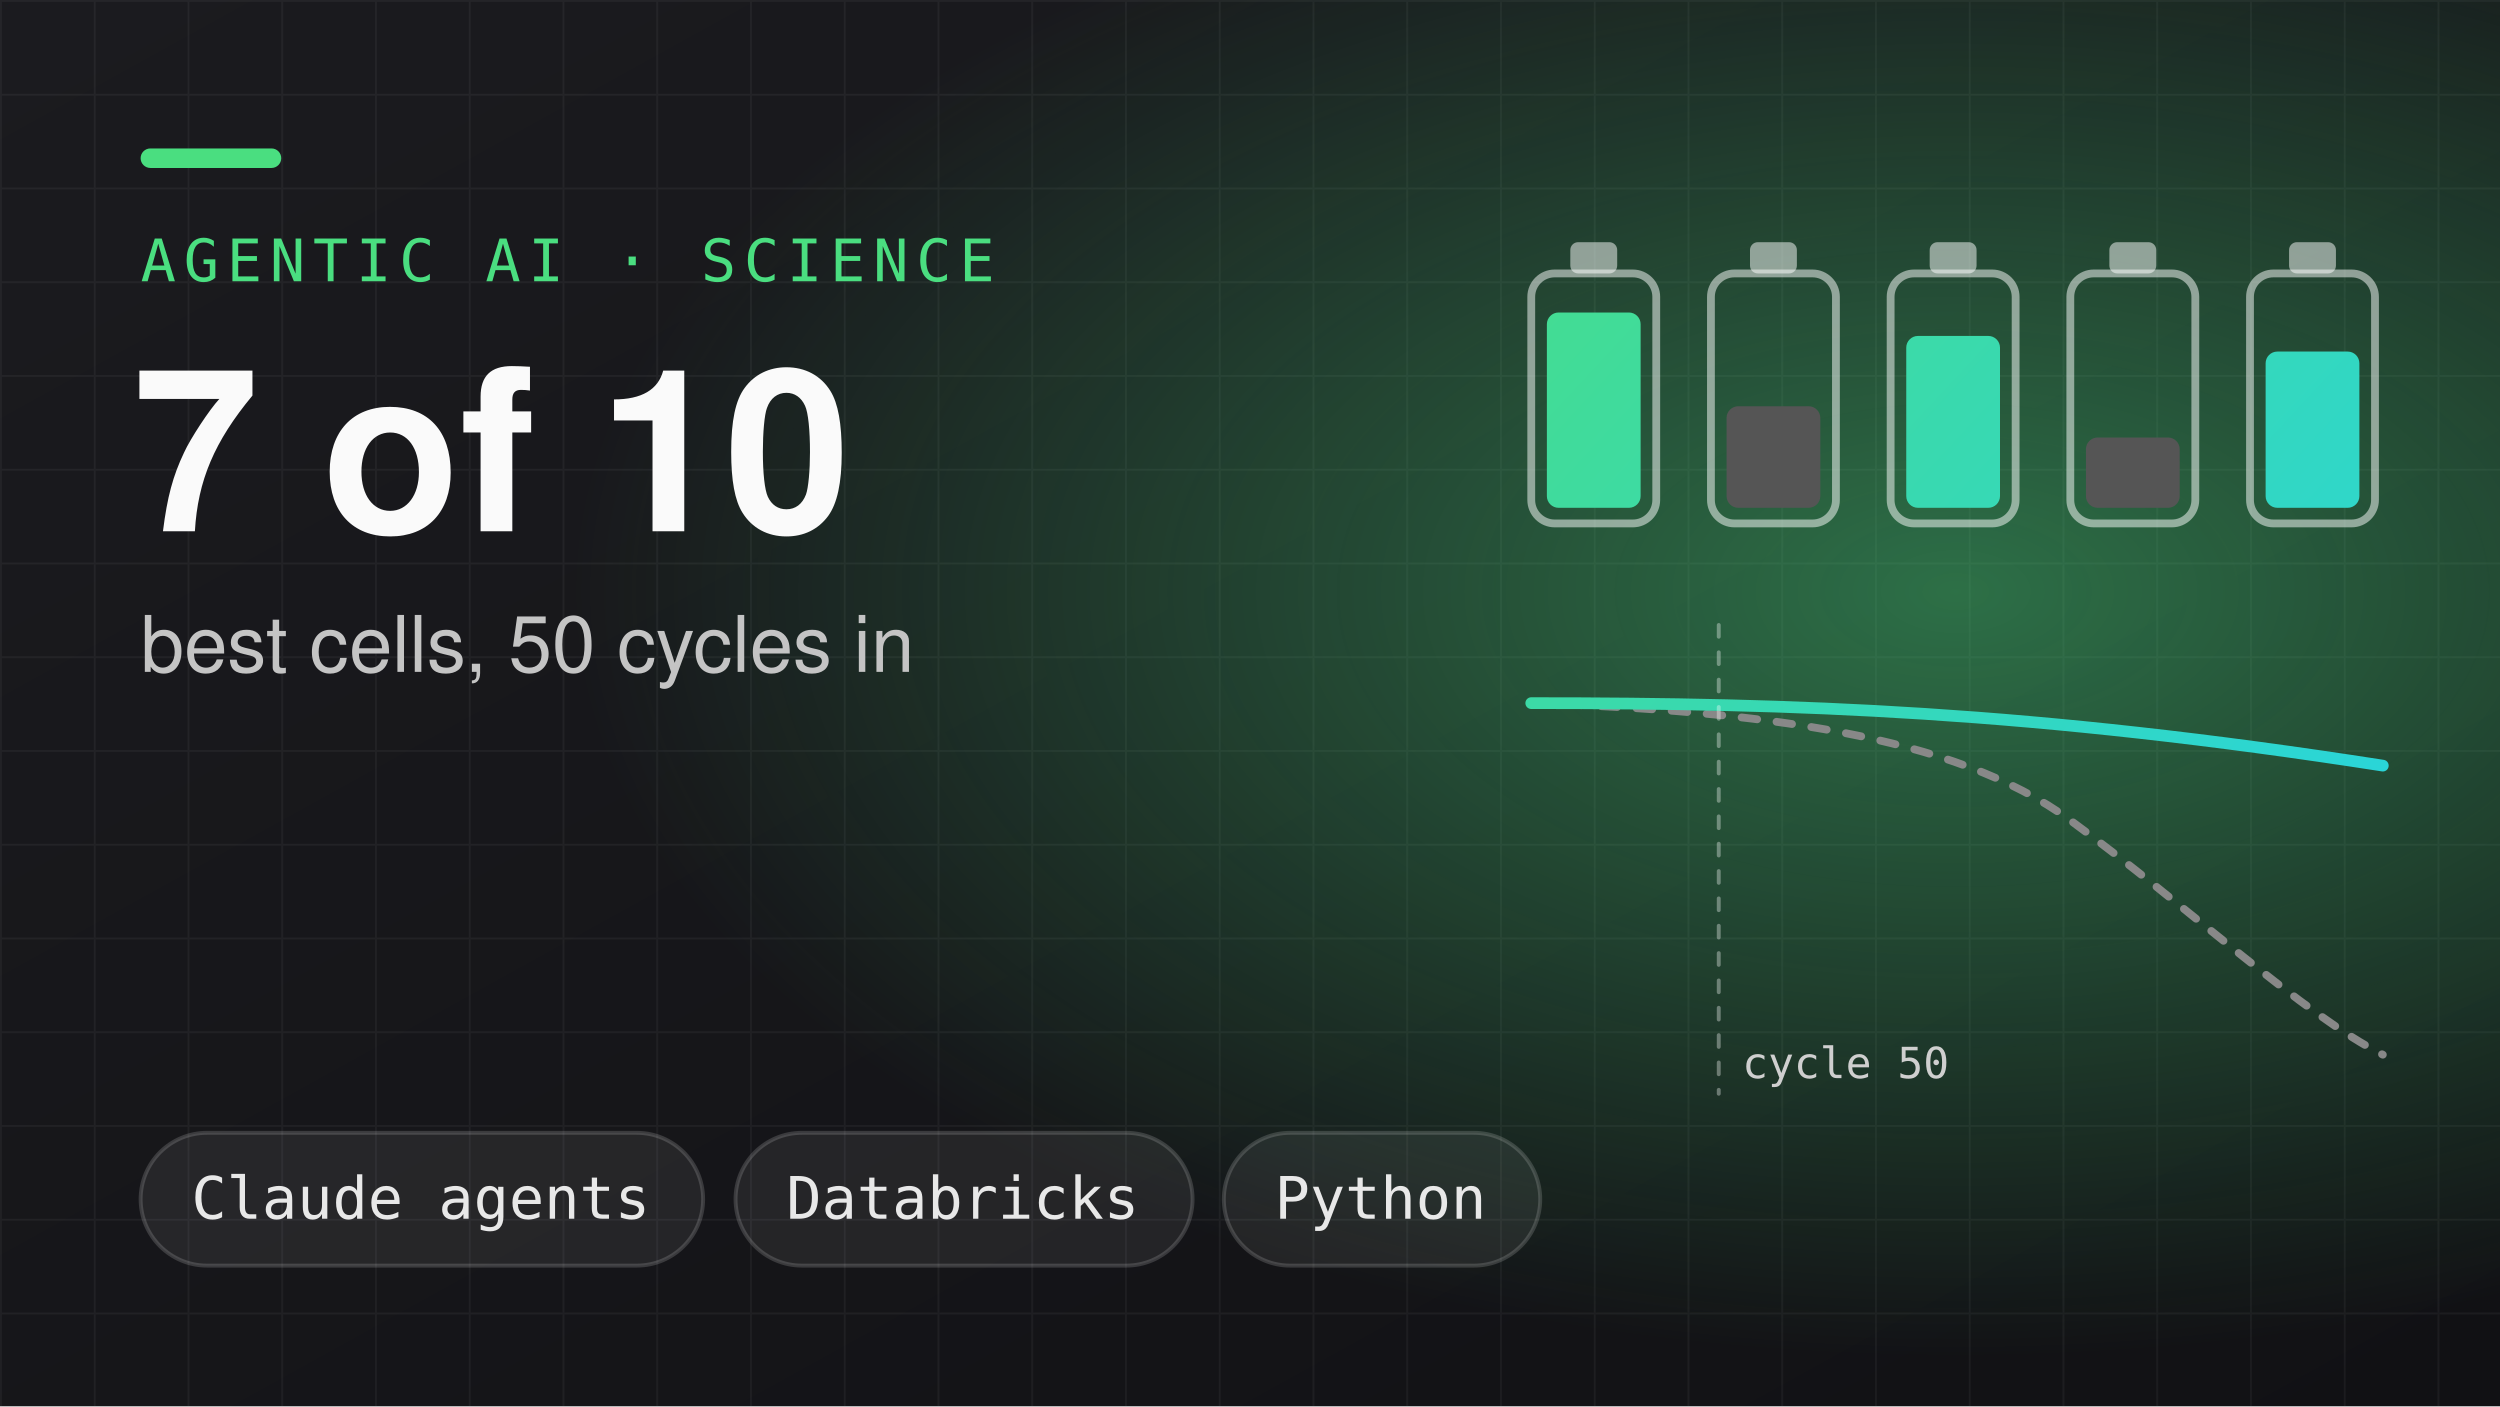
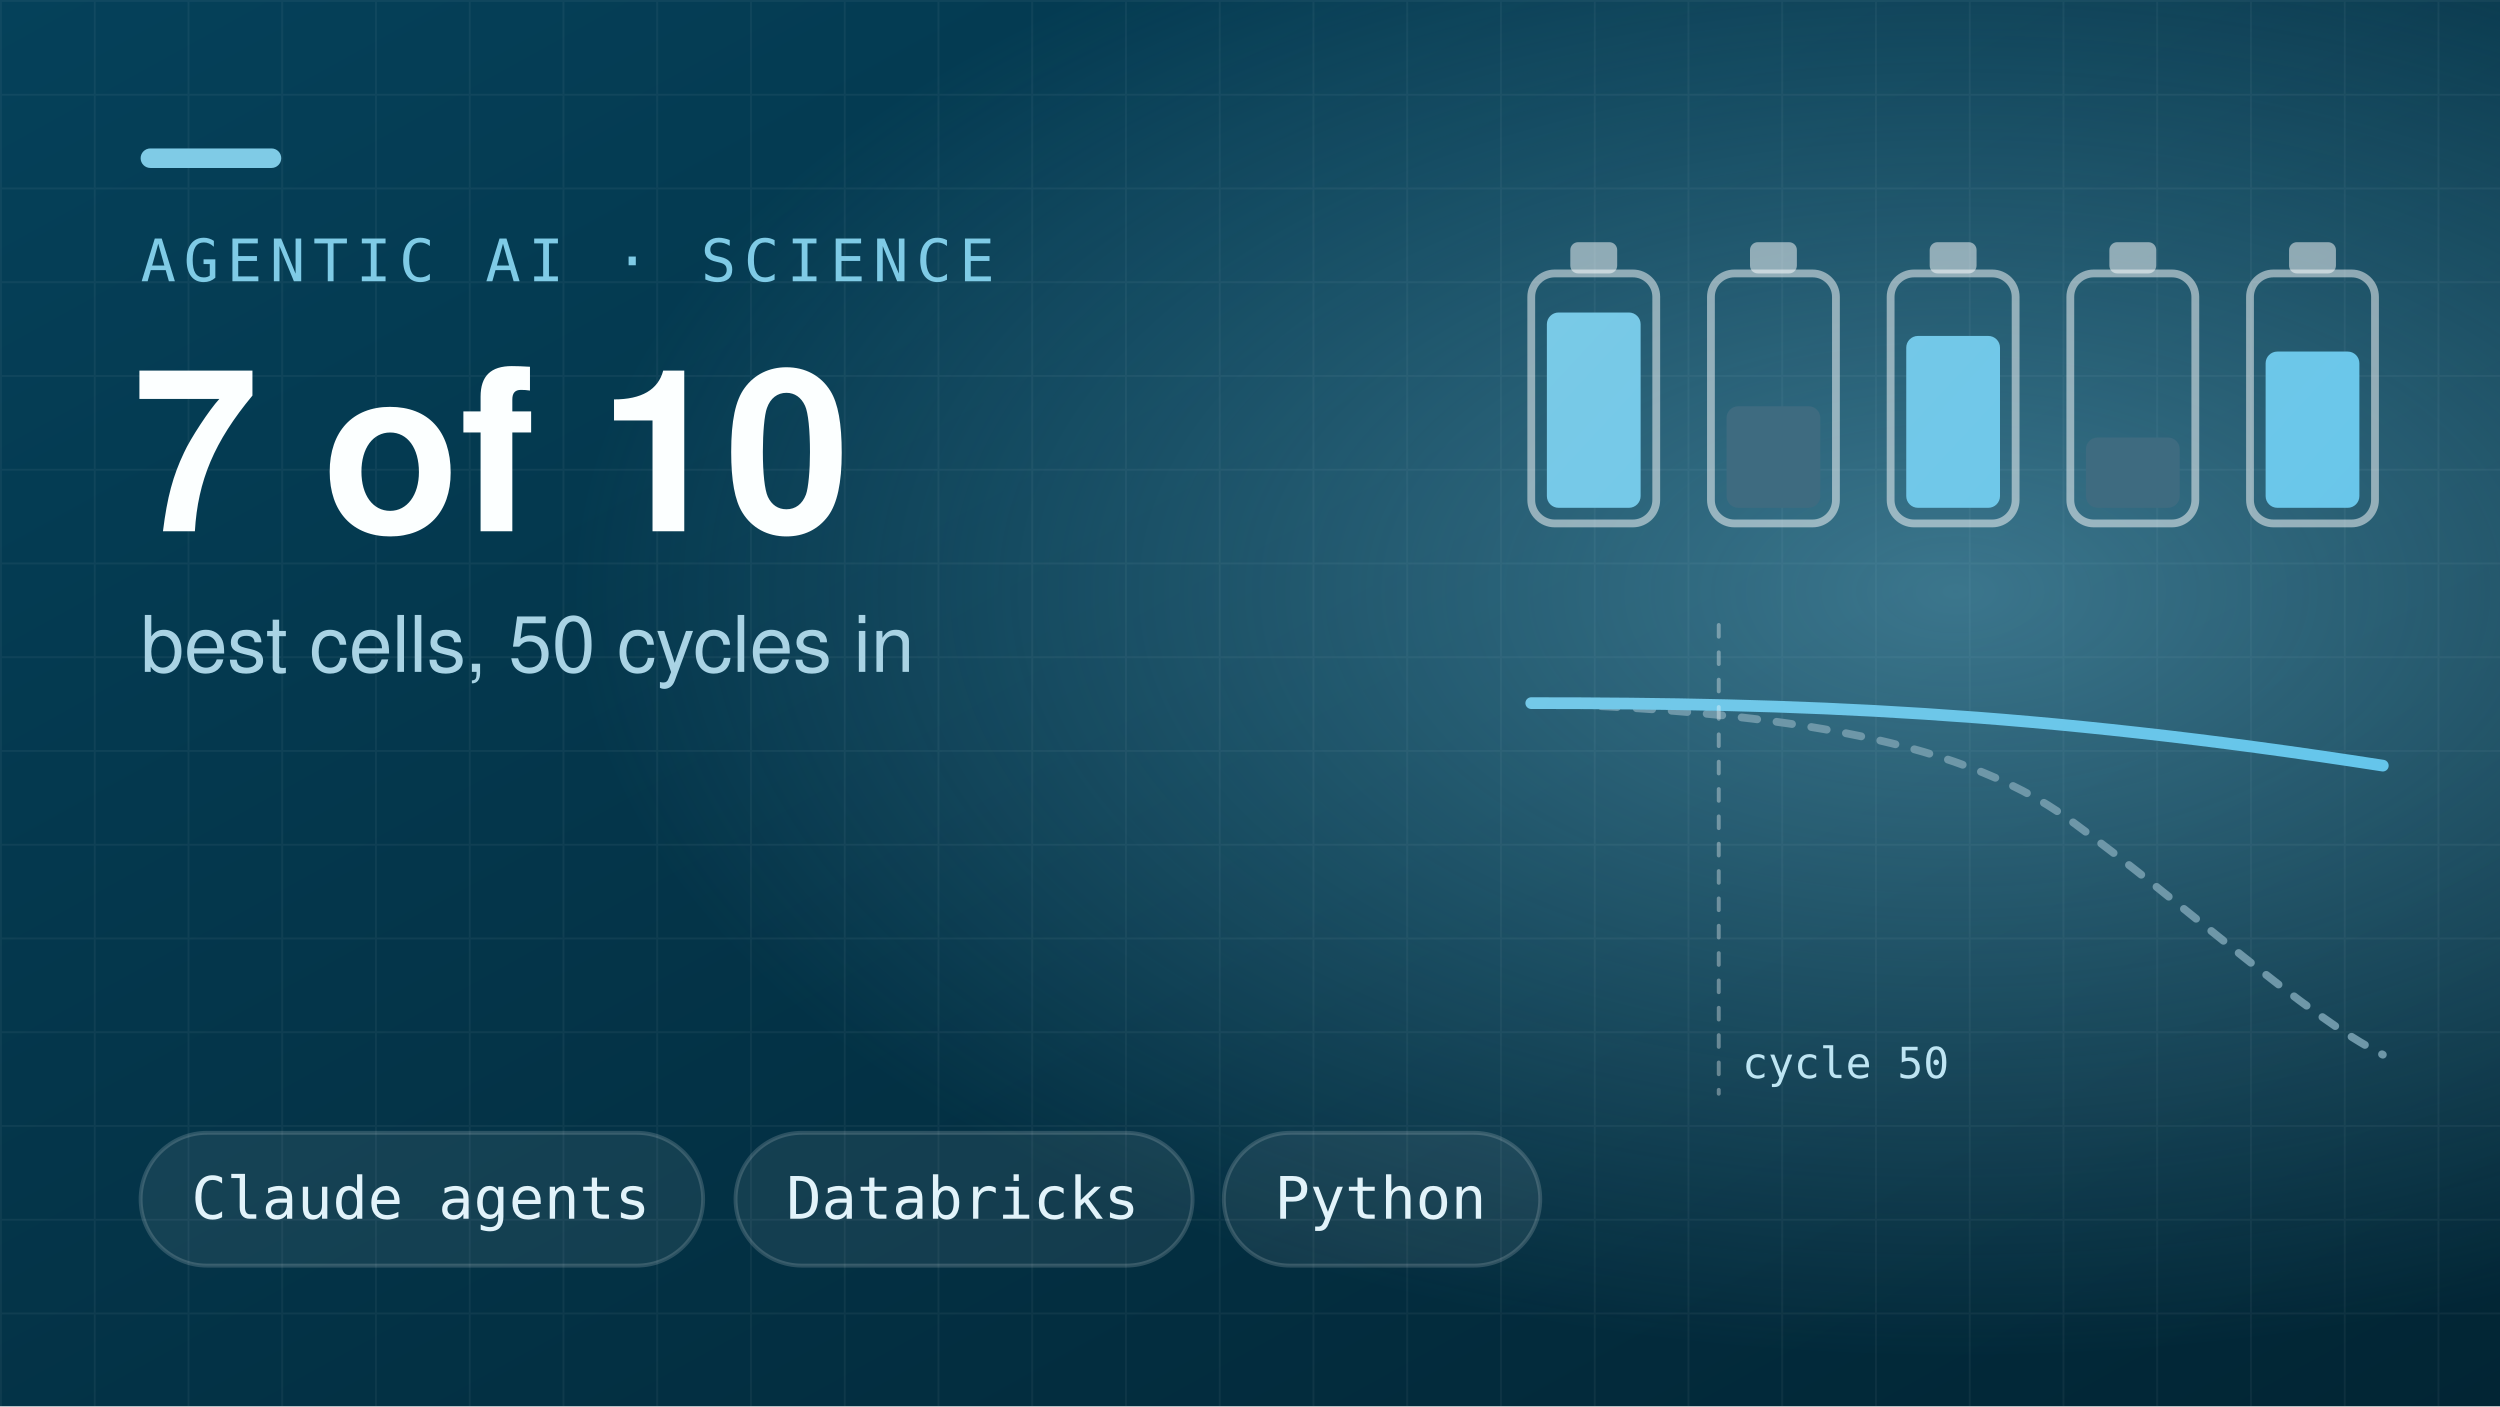
<svg xmlns="http://www.w3.org/2000/svg" viewBox="0 0 640 360" width="640" height="360">
  <defs>
    <linearGradient id="bg" x1="0" y1="0" x2="1" y2="1">
-       <stop offset="0" stop-color="#1b1b1f" />
-       <stop offset="1" stop-color="#111114" />
+       <stop offset="0" stop-color="#05415A" />
+       <stop offset="1" stop-color="#022534" />
    </linearGradient>
    <radialGradient id="glow" cx="0.78" cy="0.42" r="0.55">
-       <stop offset="0" stop-color="#4ade80" stop-opacity="0.45" />
-       <stop offset="1" stop-color="#4ade80" stop-opacity="0" />
+       <stop offset="0" stop-color="#7FCBE6" stop-opacity="0.45" />
+       <stop offset="1" stop-color="#7FCBE6" stop-opacity="0" />
    </radialGradient>
    <linearGradient id="acc" gradientUnits="userSpaceOnUse" x1="340" y1="40" x2="620" y2="300">
-       <stop offset="0" stop-color="#4ade80" />
-       <stop offset="1" stop-color="#22d3ee" />
+       <stop offset="0" stop-color="#7FCBE6" />
+       <stop offset="1" stop-color="#5EC4EC" />
    </linearGradient>
    <pattern id="grid" width="24" height="24" patternUnits="userSpaceOnUse">
      <path d="M24 0H0V24" fill="none" stroke="#fff" stroke-opacity="0.045" />
    </pattern>
  </defs>
  <rect width="640" height="360" fill="url(#bg)" />
  <rect width="640" height="360" fill="url(#grid)" />
  <rect width="640" height="360" fill="url(#glow)" />
-   <rect x="36" y="38" width="36" height="5" rx="2.5" fill="#4ade80" />
-   <text x="36" y="72" font-family="'SF Mono',Menlo,Consolas,monospace" font-size="15" letter-spacing="2" fill="#4ade80">AGENTIC AI · SCIENCE</text>
-   <text x="34" y="136" font-family="'Poppins','Segoe UI',Helvetica,Arial,sans-serif" font-size="58" font-weight="700" fill="#fafafa">7 of 10</text>
-   <text x="36" y="172" font-family="'Poppins','Segoe UI',Helvetica,Arial,sans-serif" font-size="20" fill="#c4c4c4">best cells, 50 cycles in</text>
+   <rect x="36" y="38" width="36" height="5" rx="2.5" fill="#7FCBE6" />
+   <text x="36" y="72" font-family="'SF Mono',Menlo,Consolas,monospace" font-size="15" letter-spacing="2" fill="#7FCBE6">AGENTIC AI · SCIENCE</text>
+   <text x="34" y="136" font-family="'Poppins','Segoe UI',Helvetica,Arial,sans-serif" font-size="58" font-weight="700" fill="#FCFFFF">7 of 10</text>
+   <text x="36" y="172" font-family="'Poppins','Segoe UI',Helvetica,Arial,sans-serif" font-size="20" fill="#A9D3E4">best cells, 50 cycles in</text>
  <g fill="none" stroke-linecap="round" stroke-linejoin="round">
    <rect x="392" y="70" width="32" height="64" rx="6" stroke="#fff" stroke-opacity="0.5" stroke-width="2" />
    <rect x="402" y="62" width="12" height="8" rx="2" fill="#fff" fill-opacity="0.5" />
    <rect x="396" y="80" width="24" height="50" rx="3" fill="url(#acc)" />
    <rect x="438" y="70" width="32" height="64" rx="6" stroke="#fff" stroke-opacity="0.5" stroke-width="2" />
    <rect x="448" y="62" width="12" height="8" rx="2" fill="#fff" fill-opacity="0.5" />
-     <rect x="442" y="104" width="24" height="26" rx="3" fill="#555" />
+     <rect x="442" y="104" width="24" height="26" rx="3" fill="#3E6B80" />
    <rect x="484" y="70" width="32" height="64" rx="6" stroke="#fff" stroke-opacity="0.5" stroke-width="2" />
    <rect x="494" y="62" width="12" height="8" rx="2" fill="#fff" fill-opacity="0.5" />
    <rect x="488" y="86" width="24" height="44" rx="3" fill="url(#acc)" />
    <rect x="530" y="70" width="32" height="64" rx="6" stroke="#fff" stroke-opacity="0.5" stroke-width="2" />
    <rect x="540" y="62" width="12" height="8" rx="2" fill="#fff" fill-opacity="0.5" />
-     <rect x="534" y="112" width="24" height="18" rx="3" fill="#555" />
+     <rect x="534" y="112" width="24" height="18" rx="3" fill="#3E6B80" />
    <rect x="576" y="70" width="32" height="64" rx="6" stroke="#fff" stroke-opacity="0.5" stroke-width="2" />
    <rect x="586" y="62" width="12" height="8" rx="2" fill="#fff" fill-opacity="0.5" />
    <rect x="580" y="90" width="24" height="40" rx="3" fill="url(#acc)" />
-     <path d="M392 180 C450 182 500 188 530 210 S590 260 610 270" stroke="#888" stroke-width="2" stroke-dasharray="4 5" />
+     <path d="M392 180 C450 182 500 188 530 210 S590 260 610 270" stroke="#6E97A8" stroke-width="2" stroke-dasharray="4 5" />
    <path d="M392 180 C460 180 520 182 610 196" stroke="url(#acc)" stroke-width="3" />
    <line x1="440" y1="160" x2="440" y2="280" stroke="#fff" stroke-opacity="0.35" stroke-dasharray="3 4" />
-     <text x="446" y="276" font-family="'SF Mono',Menlo,Consolas,monospace" font-size="11" fill="#cfcfcf" stroke="none">cycle 50</text>
+     <text x="446" y="276" font-family="'SF Mono',Menlo,Consolas,monospace" font-size="11" fill="#BEE5F3" stroke="none">cycle 50</text>
  </g>
  <rect x="36" y="290" width="144" height="34" rx="17" fill="#fff" fill-opacity="0.07" stroke="#fff" stroke-opacity="0.16" />
-   <text x="49" y="312" font-family="'SF Mono',Menlo,Consolas,monospace" font-size="15" fill="#e8e8e8">Claude agents</text>
+   <text x="49" y="312" font-family="'SF Mono',Menlo,Consolas,monospace" font-size="15" fill="#E2F3FA">Claude agents</text>
  <rect x="188.3" y="290" width="117" height="34" rx="17" fill="#fff" fill-opacity="0.07" stroke="#fff" stroke-opacity="0.16" />
-   <text x="201.3" y="312" font-family="'SF Mono',Menlo,Consolas,monospace" font-size="15" fill="#e8e8e8">Databricks</text>
+   <text x="201.3" y="312" font-family="'SF Mono',Menlo,Consolas,monospace" font-size="15" fill="#E2F3FA">Databricks</text>
  <rect x="313.3" y="290" width="81" height="34" rx="17" fill="#fff" fill-opacity="0.07" stroke="#fff" stroke-opacity="0.16" />
-   <text x="326.3" y="312" font-family="'SF Mono',Menlo,Consolas,monospace" font-size="15" fill="#e8e8e8">Python</text>
+   <text x="326.3" y="312" font-family="'SF Mono',Menlo,Consolas,monospace" font-size="15" fill="#E2F3FA">Python</text>
</svg>
